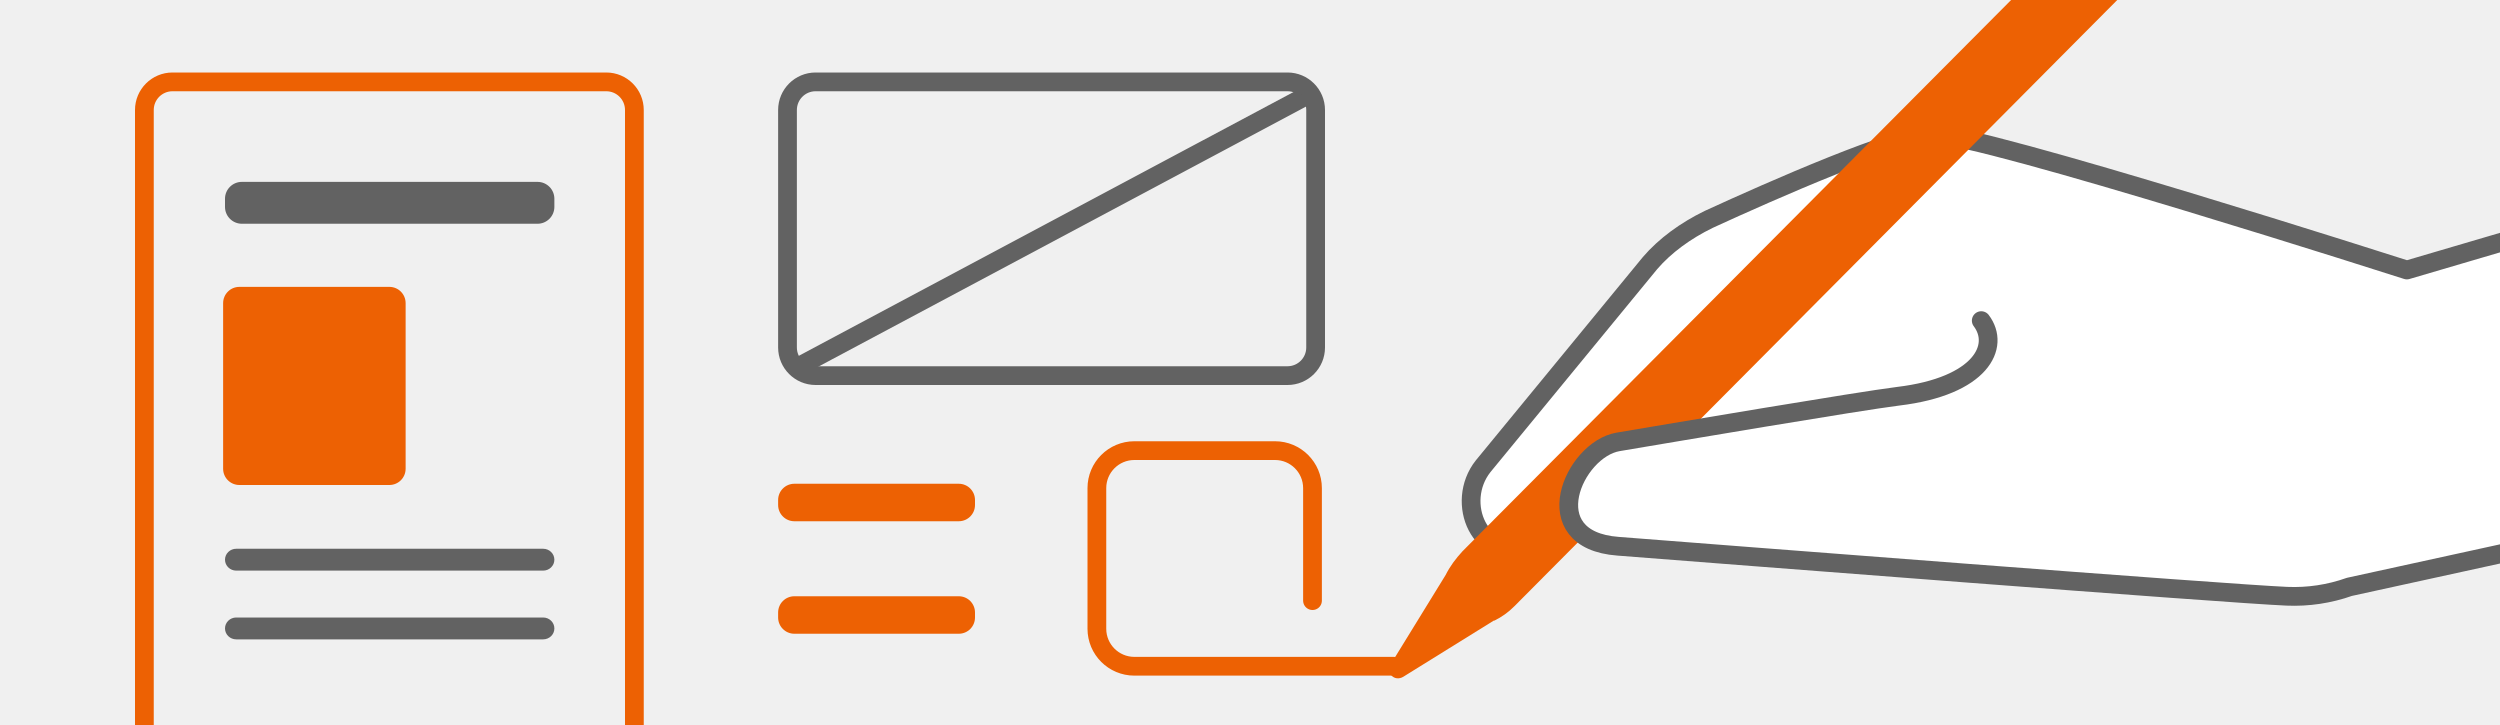
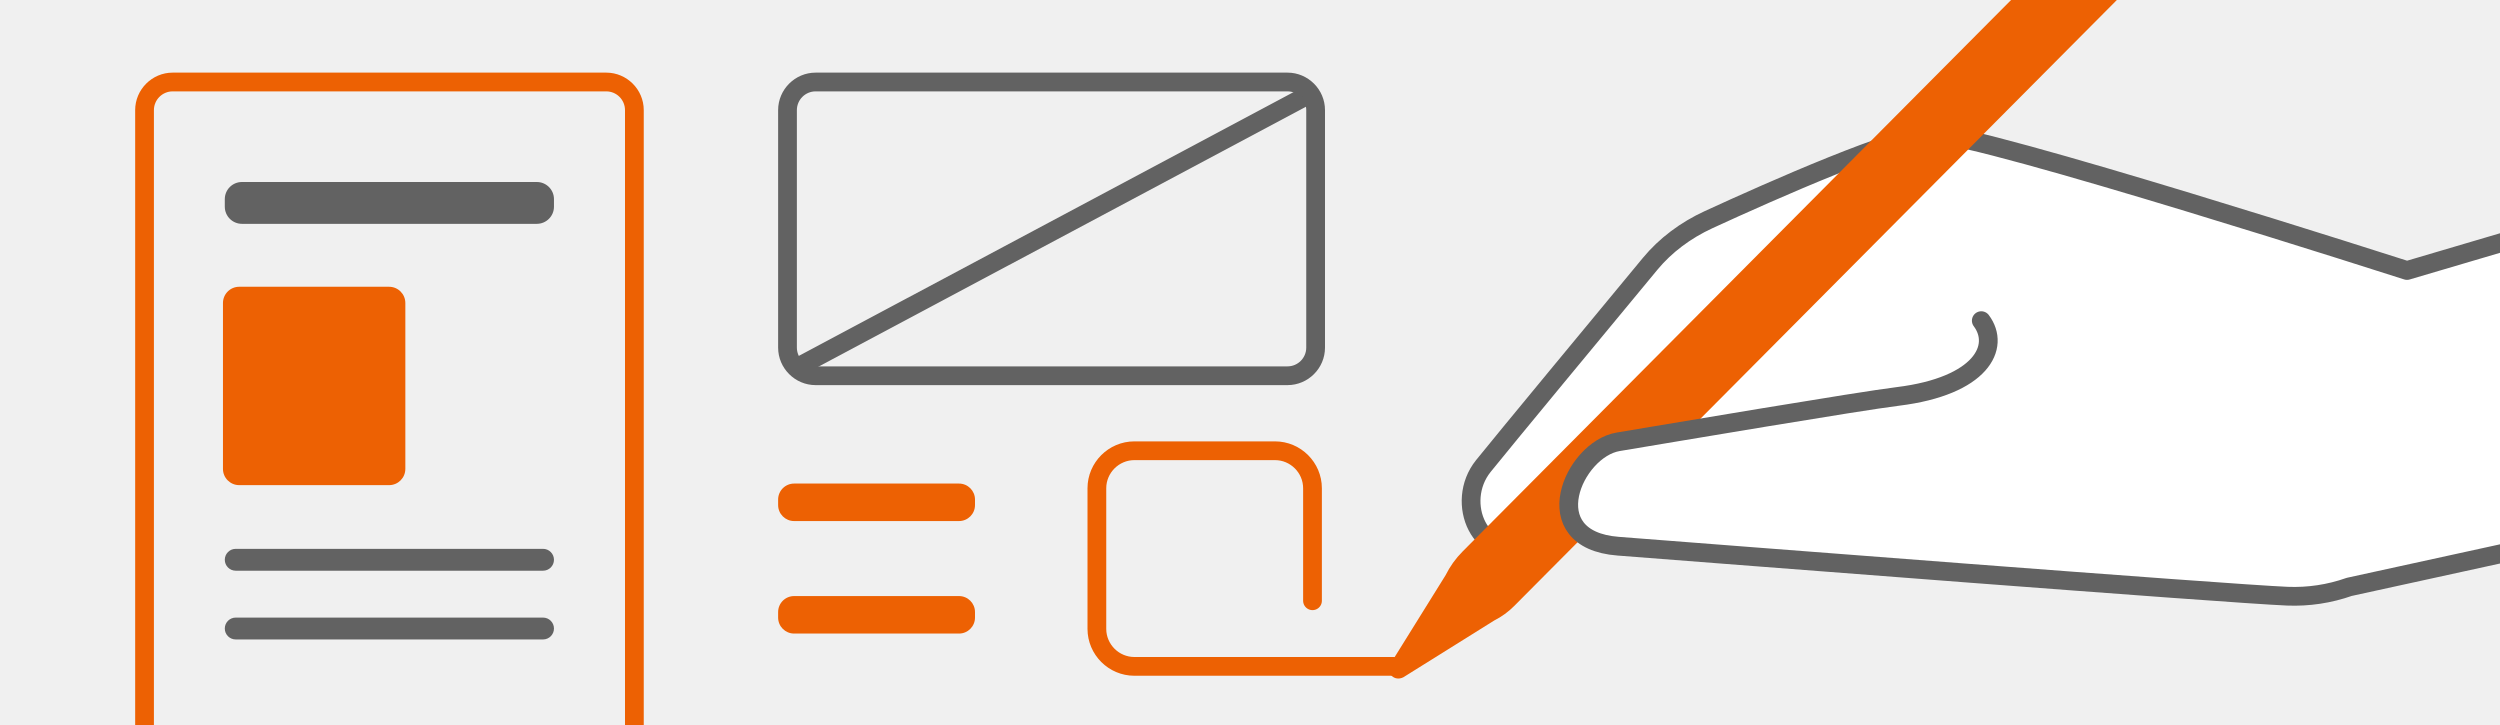
- <svg xmlns="http://www.w3.org/2000/svg" width="400" height="116">
+ <svg xmlns="http://www.w3.org/2000/svg" width="400" height="116" viewBox="0 0 400 116">
  <defs>
-     <style>.u30a8{fill:#ed6103}.u0f0e{fill:#626262}</style>
+     <style>.ue853,.u85cb,.u6a40{fill:none;}.u85cb{stroke:#ed6103;}.u85cb,.u6a40{stroke-miterlimit:10;}.u85cb,.u6a40,.uf7e7,.u9f1f{stroke-width:3px;}.u85cb,.u9f1f{stroke-linecap:round;}.u6a40,.uf7e7,.u9f1f{stroke:#626262;}.u79e8{fill:#ed6103;}.u5965,.uf7e7,.u9f1f{fill:#fff;}.ud053{fill:#626262;}.uf7e7,.u9f1f{stroke-linejoin:round;}.u1100{clip-path:url(#uf464);}</style>
+     <clipPath id="uf464">
+       <rect class="ue853" width="400" height="116" />
+     </clipPath>
  </defs>
-   <path d="m439 26.7-71.2 23-24.7 13.5 11 15.9 43.6 2.6 11.7 7.3 29.6-7.9V26.7z" style="fill:#fff" />
-   <path d="m439.5 27.2-54.4 16s-68-21.8-75.7-21.7c-5.6 0-26 9-36 13.6-3.7 1.8-7 4.2-9.4 7l-26.7 32.5c-4.6 5.8-.5 15.5 7.5 12.7 3-1 12.6-6.9 24.6-8.2 23.8-2.7 55.8-.8 55.8-.8" style="stroke-linejoin:round;fill:#fff;stroke:#626262;stroke-width:3px" />
-   <path d="m239 99.3-14.5 9c-1.4.8-2.8-.6-2-2l8.8-14.3c.7-1.4 1.6-2.6 2.7-3.8L359-37.4l8.5 8.5L242.3 97c-1 1-2 1.7-3.2 2.3Z" class="u30a8" />
-   <path d="m439 80.1-63.1 13.8a26.5 26.5 0 0 1-10 1.5c-9.5-.4-91.5-6.8-107-8-13.5-1-7.1-15.5 0-16.7 9.5-1.6 38.4-6.5 44.8-7.3 13.3-1.6 16.4-8 13.3-12.1" style="stroke-linejoin:round;fill:#fff;stroke:#626262;stroke-linecap:round;stroke-width:3px" />
-   <path d="M223 106.6h-41.5a6 6 0 0 1-6-6V78.1a6 6 0 0 1 6-6H204a6 6 0 0 1 6 6v18" style="stroke-linecap:round;stroke-width:3px;stroke-miterlimit:10;stroke:#ed6103;fill:none" />
-   <path d="M206 14.6a3 3 0 0 1 3 3v38a3 3 0 0 1-3 3h-75.5a3 3 0 0 1-3-3v-38a3 3 0 0 1 3-3H206m0-3h-75.5a6 6 0 0 0-6 6v38a6 6 0 0 0 6 6H206a6 6 0 0 0 6-6v-38a6 6 0 0 0-6-6Z" class="u0f0e" />
-   <rect width="31.5" height="6" x="124.5" y="77.4" class="u30a8" rx="2.6" ry="2.6" />
-   <rect width="31.5" height="6" x="124.5" y="95.4" class="u30a8" rx="2.6" ry="2.6" />
-   <rect width="52.7" height="6.7" x="36" y="29.1" class="u0f0e" rx="2.7" ry="2.7" />
-   <rect width="52.7" height="3.5" x="36" y="87.8" class="u0f0e" rx="1.8" ry="1.8" />
-   <rect width="52.7" height="3.5" x="36" y="98.8" class="u0f0e" rx="1.8" ry="1.8" />
-   <rect width="29.2" height="31.7" x="35.7" y="45.9" class="u30a8" rx="2.6" ry="2.6" />
-   <path d="M97 14.6a3 3 0 0 1 3 3v105.5a3 3 0 0 1-3 3H27.6a3 3 0 0 1-3-3V17.6a3 3 0 0 1 3-3H97m0-3H27.6a6 6 0 0 0-6 6v105.5a6 6 0 0 0 6 6H97a6 6 0 0 0 6-6V17.6a6 6 0 0 0-6-6Z" class="u30a8" />
-   <path d="m208.5 15.6-81.2 43.3" style="stroke:#626262;stroke-width:3px;stroke-miterlimit:10;fill:none" />
+   <g class="u1100">
+     <polygon class="u5965" points="439 26.695 367.793 49.733 343.052 63.247 354.096 79.053 397.747 81.671 409.444 88.972 439 81.148 439 26.695" />
+     <path id="ud5c3" class="uf7e7" d="m439.524,27.219l-54.403,16.06s-68.091-21.865-75.697-21.819c-5.653.034-25.964,9.046-36.023,13.673-3.735,1.718-6.935,4.13-9.364,7.062-7.356,8.88-23.572,28.469-26.706,32.375-4.671,5.821-.509,15.512,7.446,12.774,2.976-1.024,12.576-6.946,24.582-8.29,23.796-2.664,55.811-.729,55.811-.729" />
+     <path class="u79e8" d="m239.088,99.271l-14.551,9.092c-1.449.728-2.823-.639-2.103-2.092l8.867-14.249c.688-1.388,1.607-2.67,2.714-3.782l124.932-125.62,8.509,8.462-125.196,125.886c-.932.937-2.006,1.717-3.172,2.303Z" />
+     <path id="u1a9a" class="u9f1f" d="m439,80.101l-63.122,13.8c-3.181,1.123-6.544,1.628-9.914,1.489-9.543-.393-91.543-6.805-107.054-7.998-13.485-1.037-7.159-15.511,0-16.705,9.489-1.581,38.404-6.476,44.761-7.262,13.334-1.65,16.475-7.933,13.334-12.121" />
+     <path class="u85cb" d="m223,106.62h-41.5c-3.3,0-6-2.7-6-6v-22.5c0-3.3,2.7-6,6-6h22.5c3.3,0,6,2.7,6,6v18" />
+     <path class="ud053" d="m206,14.62c1.654,0,3,1.346,3,3v38c0,1.654-1.346,3-3,3h-75.5c-1.654,0-3-1.346-3-3V17.62c0-1.654,1.346-3,3-3h75.5m0-3h-75.5c-3.3,0-6,2.7-6,6v38c0,3.3,2.7,6,6,6h75.5c3.3,0,6-2.7,6-6V17.62c0-3.3-2.7-6-6-6h0Z" />
+     <rect class="u79e8" x="124.5" y="77.37" width="31.5" height="6" rx="2.56" ry="2.56" />
+     <rect class="u79e8" x="124.5" y="95.37" width="31.5" height="6" rx="2.56" ry="2.56" />
+     <rect class="ud053" x="35.967" y="29.12" width="52.668" height="6.694" rx="2.744" ry="2.744" />
+     <rect class="ud053" x="35.967" y="87.814" width="52.668" height="3.5" rx="1.75" ry="1.75" />
+     <rect class="ud053" x="35.967" y="98.814" width="52.668" height="3.5" rx="1.75" ry="1.75" />
+     <rect class="u79e8" x="35.674" y="45.882" width="29.181" height="31.742" rx="2.603" ry="2.603" />
+     <path class="u79e8" d="m97,14.62c1.654,0,3,1.346,3,3v105.5c0,1.654-1.346,3-3,3H27.626c-1.654,0-3-1.346-3-3V17.62c0-1.654,1.346-3,3-3h69.374m0-3H27.626c-3.3,0-6,2.7-6,6v105.5c0,3.3,2.7,6,6,6h69.374c3.3,0,6-2.7,6-6V17.62c0-3.3-2.7-6-6-6h0Z" />
+     <line class="u6a40" x1="208.5" y1="15.62" x2="127.303" y2="58.911" />
+   </g>
</svg>
